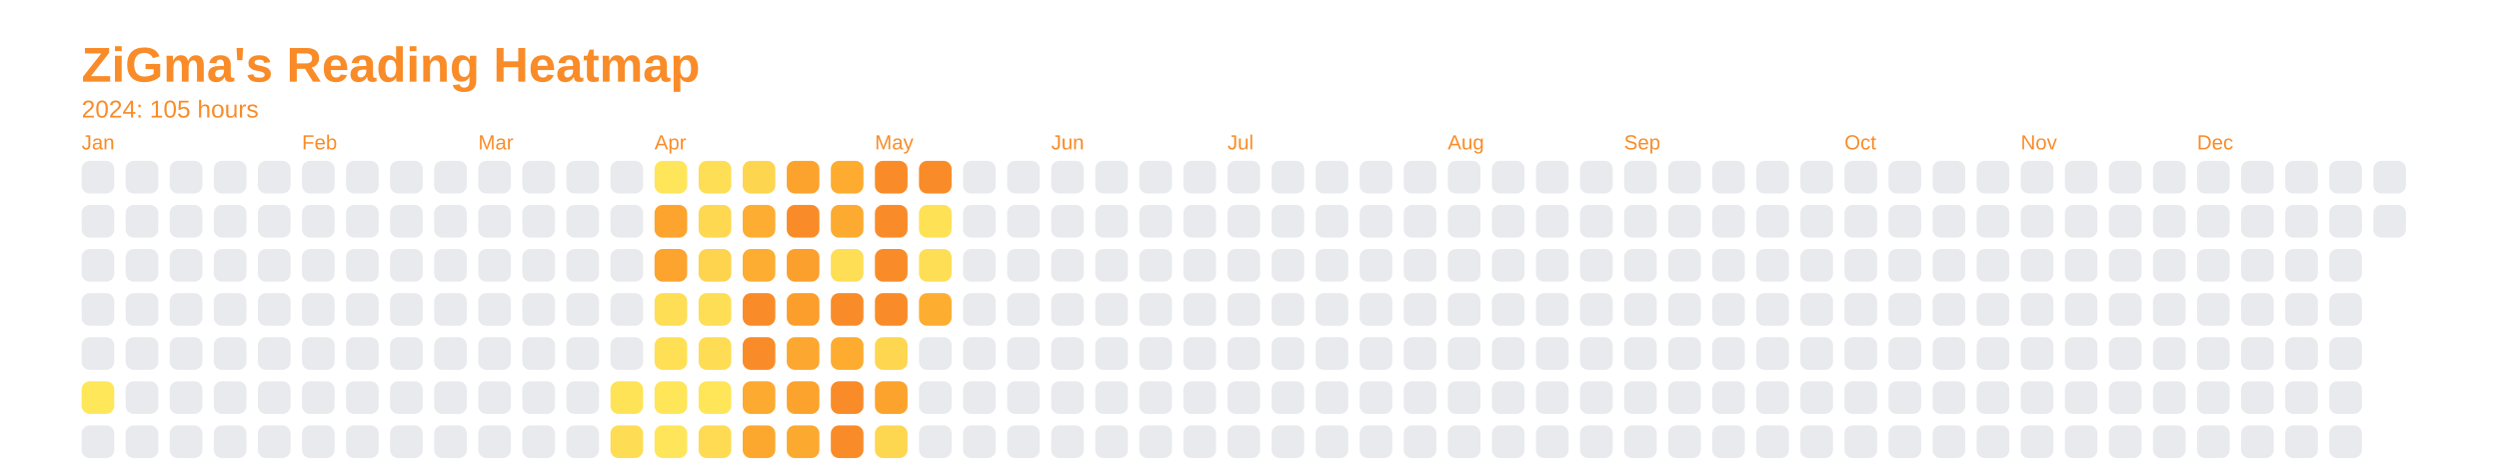
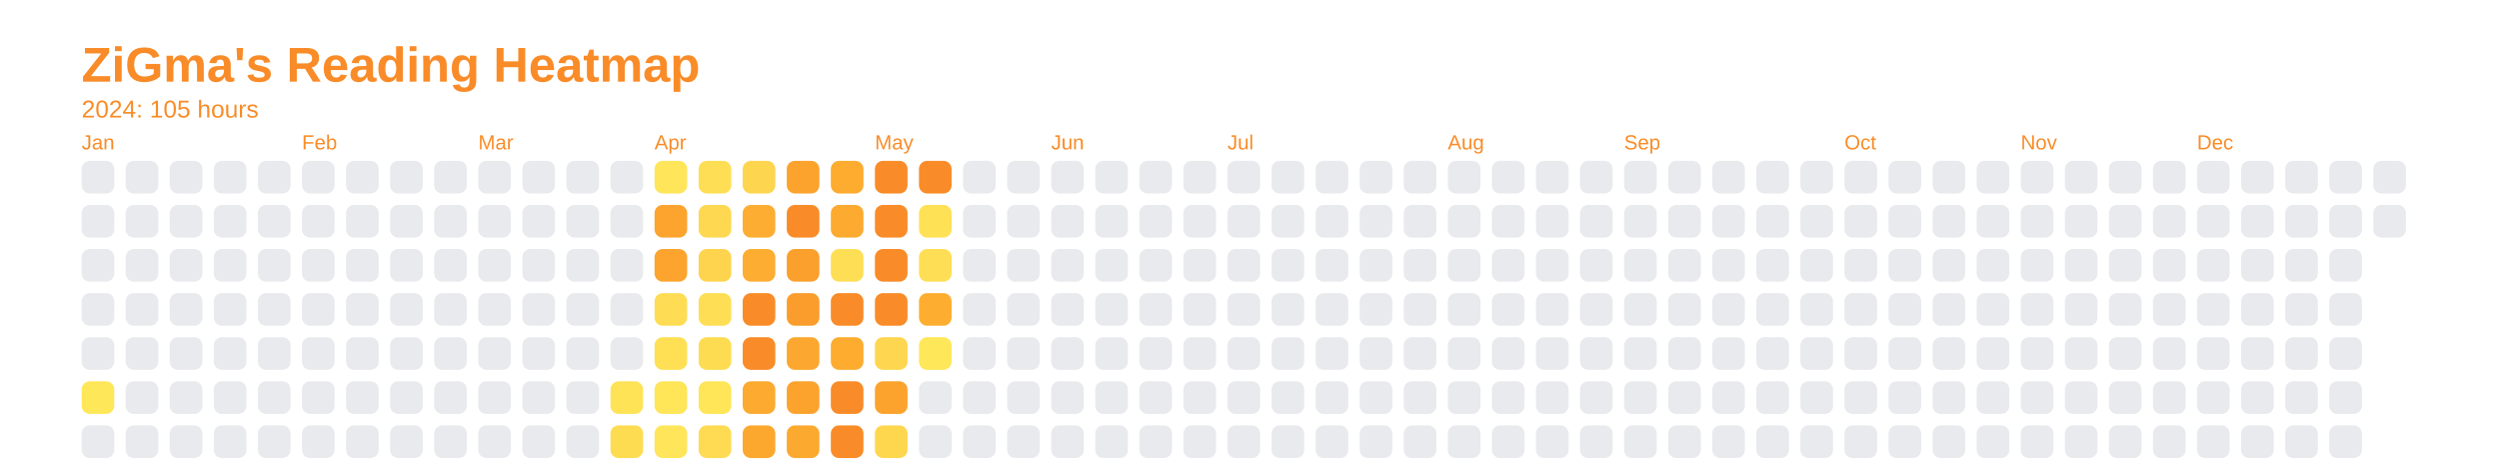
<svg xmlns="http://www.w3.org/2000/svg" baseProfile="full" height="57.5mm" version="1.1" viewBox="0,0,306.2,57.5" width="306.2mm">
  <defs />
  <rect fill="none" height="57.5" width="306.2" x="0" y="0" />
  <text fill="#f98c28" style="font-size:6px; font-family:Arial; font-weight:bold;" x="10" y="10">ZiGma's Reading Heatmap</text>
  <text fill="#f98c28" style="font-size:3px; font-family:Arial;" x="10" y="14.4">2024: 105 hours</text>
  <text fill="#f98c28" style="font-size:2.5px; font-family:Arial" x="10" y="18.3">Jan</text>
  <rect fill="#e8eaed" height="4" rx="1" ry="1" width="4" x="10" y="19.7" />
  <rect fill="#e8eaed" height="4" rx="1" ry="1" width="4" x="10" y="25.1" />
  <rect fill="#e8eaed" height="4" rx="1" ry="1" width="4" x="10" y="30.5" />
  <rect fill="#e8eaed" height="4" rx="1" ry="1" width="4" x="10" y="35.9" />
  <rect fill="#e8eaed" height="4" rx="1" ry="1" width="4" x="10" y="41.3" />
  <rect fill="#ffe75a" height="4" rx="1" ry="1" width="4" x="10" y="46.7" />
  <rect fill="#e8eaed" height="4" rx="1" ry="1" width="4" x="10" y="52.1" />
  <rect fill="#e8eaed" height="4" rx="1" ry="1" width="4" x="15.4" y="19.7" />
  <rect fill="#e8eaed" height="4" rx="1" ry="1" width="4" x="15.4" y="25.1" />
  <rect fill="#e8eaed" height="4" rx="1" ry="1" width="4" x="15.4" y="30.5" />
  <rect fill="#e8eaed" height="4" rx="1" ry="1" width="4" x="15.4" y="35.9" />
  <rect fill="#e8eaed" height="4" rx="1" ry="1" width="4" x="15.4" y="41.3" />
  <rect fill="#e8eaed" height="4" rx="1" ry="1" width="4" x="15.4" y="46.7" />
  <rect fill="#e8eaed" height="4" rx="1" ry="1" width="4" x="15.4" y="52.1" />
  <rect fill="#e8eaed" height="4" rx="1" ry="1" width="4" x="20.8" y="19.7" />
  <rect fill="#e8eaed" height="4" rx="1" ry="1" width="4" x="20.8" y="25.1" />
  <rect fill="#e8eaed" height="4" rx="1" ry="1" width="4" x="20.8" y="30.5" />
  <rect fill="#e8eaed" height="4" rx="1" ry="1" width="4" x="20.8" y="35.9" />
  <rect fill="#e8eaed" height="4" rx="1" ry="1" width="4" x="20.8" y="41.3" />
  <rect fill="#e8eaed" height="4" rx="1" ry="1" width="4" x="20.8" y="46.7" />
  <rect fill="#e8eaed" height="4" rx="1" ry="1" width="4" x="20.8" y="52.1" />
  <rect fill="#e8eaed" height="4" rx="1" ry="1" width="4" x="26.2" y="19.7" />
  <rect fill="#e8eaed" height="4" rx="1" ry="1" width="4" x="26.2" y="25.1" />
  <rect fill="#e8eaed" height="4" rx="1" ry="1" width="4" x="26.2" y="30.5" />
  <rect fill="#e8eaed" height="4" rx="1" ry="1" width="4" x="26.2" y="35.9" />
  <rect fill="#e8eaed" height="4" rx="1" ry="1" width="4" x="26.2" y="41.3" />
  <rect fill="#e8eaed" height="4" rx="1" ry="1" width="4" x="26.2" y="46.7" />
  <rect fill="#e8eaed" height="4" rx="1" ry="1" width="4" x="26.2" y="52.1" />
  <rect fill="#e8eaed" height="4" rx="1" ry="1" width="4" x="31.6" y="19.7" />
  <rect fill="#e8eaed" height="4" rx="1" ry="1" width="4" x="31.6" y="25.1" />
  <rect fill="#e8eaed" height="4" rx="1" ry="1" width="4" x="31.6" y="30.5" />
  <rect fill="#e8eaed" height="4" rx="1" ry="1" width="4" x="31.6" y="35.9" />
  <rect fill="#e8eaed" height="4" rx="1" ry="1" width="4" x="31.6" y="41.3" />
  <rect fill="#e8eaed" height="4" rx="1" ry="1" width="4" x="31.6" y="46.7" />
  <rect fill="#e8eaed" height="4" rx="1" ry="1" width="4" x="31.6" y="52.1" />
  <text fill="#f98c28" style="font-size:2.5px; font-family:Arial" x="37.0" y="18.3">Feb</text>
  <rect fill="#e8eaed" height="4" rx="1" ry="1" width="4" x="37.0" y="19.7" />
  <rect fill="#e8eaed" height="4" rx="1" ry="1" width="4" x="37.0" y="25.1" />
  <rect fill="#e8eaed" height="4" rx="1" ry="1" width="4" x="37.0" y="30.5" />
  <rect fill="#e8eaed" height="4" rx="1" ry="1" width="4" x="37.0" y="35.9" />
  <rect fill="#e8eaed" height="4" rx="1" ry="1" width="4" x="37.0" y="41.3" />
  <rect fill="#e8eaed" height="4" rx="1" ry="1" width="4" x="37.0" y="46.7" />
  <rect fill="#e8eaed" height="4" rx="1" ry="1" width="4" x="37.0" y="52.1" />
  <rect fill="#e8eaed" height="4" rx="1" ry="1" width="4" x="42.4" y="19.7" />
  <rect fill="#e8eaed" height="4" rx="1" ry="1" width="4" x="42.4" y="25.1" />
  <rect fill="#e8eaed" height="4" rx="1" ry="1" width="4" x="42.4" y="30.5" />
  <rect fill="#e8eaed" height="4" rx="1" ry="1" width="4" x="42.4" y="35.9" />
  <rect fill="#e8eaed" height="4" rx="1" ry="1" width="4" x="42.4" y="41.3" />
  <rect fill="#e8eaed" height="4" rx="1" ry="1" width="4" x="42.4" y="46.7" />
  <rect fill="#e8eaed" height="4" rx="1" ry="1" width="4" x="42.4" y="52.1" />
  <rect fill="#e8eaed" height="4" rx="1" ry="1" width="4" x="47.8" y="19.7" />
  <rect fill="#e8eaed" height="4" rx="1" ry="1" width="4" x="47.8" y="25.1" />
  <rect fill="#e8eaed" height="4" rx="1" ry="1" width="4" x="47.8" y="30.5" />
  <rect fill="#e8eaed" height="4" rx="1" ry="1" width="4" x="47.8" y="35.9" />
  <rect fill="#e8eaed" height="4" rx="1" ry="1" width="4" x="47.8" y="41.3" />
  <rect fill="#e8eaed" height="4" rx="1" ry="1" width="4" x="47.8" y="46.7" />
  <rect fill="#e8eaed" height="4" rx="1" ry="1" width="4" x="47.8" y="52.1" />
  <rect fill="#e8eaed" height="4" rx="1" ry="1" width="4" x="53.2" y="19.7" />
  <rect fill="#e8eaed" height="4" rx="1" ry="1" width="4" x="53.2" y="25.1" />
  <rect fill="#e8eaed" height="4" rx="1" ry="1" width="4" x="53.2" y="30.5" />
  <rect fill="#e8eaed" height="4" rx="1" ry="1" width="4" x="53.2" y="35.9" />
  <rect fill="#e8eaed" height="4" rx="1" ry="1" width="4" x="53.2" y="41.3" />
  <rect fill="#e8eaed" height="4" rx="1" ry="1" width="4" x="53.2" y="46.7" />
  <rect fill="#e8eaed" height="4" rx="1" ry="1" width="4" x="53.2" y="52.1" />
  <text fill="#f98c28" style="font-size:2.5px; font-family:Arial" x="58.6" y="18.3">Mar</text>
  <rect fill="#e8eaed" height="4" rx="1" ry="1" width="4" x="58.6" y="19.7" />
  <rect fill="#e8eaed" height="4" rx="1" ry="1" width="4" x="58.6" y="25.1" />
  <rect fill="#e8eaed" height="4" rx="1" ry="1" width="4" x="58.6" y="30.5" />
  <rect fill="#e8eaed" height="4" rx="1" ry="1" width="4" x="58.6" y="35.9" />
  <rect fill="#e8eaed" height="4" rx="1" ry="1" width="4" x="58.6" y="41.3" />
  <rect fill="#e8eaed" height="4" rx="1" ry="1" width="4" x="58.6" y="46.7" />
  <rect fill="#e8eaed" height="4" rx="1" ry="1" width="4" x="58.6" y="52.1" />
  <rect fill="#e8eaed" height="4" rx="1" ry="1" width="4" x="64" y="19.7" />
  <rect fill="#e8eaed" height="4" rx="1" ry="1" width="4" x="64" y="25.1" />
  <rect fill="#e8eaed" height="4" rx="1" ry="1" width="4" x="64" y="30.5" />
  <rect fill="#e8eaed" height="4" rx="1" ry="1" width="4" x="64" y="35.9" />
  <rect fill="#e8eaed" height="4" rx="1" ry="1" width="4" x="64" y="41.3" />
  <rect fill="#e8eaed" height="4" rx="1" ry="1" width="4" x="64" y="46.7" />
  <rect fill="#e8eaed" height="4" rx="1" ry="1" width="4" x="64" y="52.1" />
  <rect fill="#e8eaed" height="4" rx="1" ry="1" width="4" x="69.4" y="19.7" />
  <rect fill="#e8eaed" height="4" rx="1" ry="1" width="4" x="69.4" y="25.1" />
  <rect fill="#e8eaed" height="4" rx="1" ry="1" width="4" x="69.4" y="30.5" />
  <rect fill="#e8eaed" height="4" rx="1" ry="1" width="4" x="69.4" y="35.9" />
  <rect fill="#e8eaed" height="4" rx="1" ry="1" width="4" x="69.4" y="41.3" />
  <rect fill="#e8eaed" height="4" rx="1" ry="1" width="4" x="69.4" y="46.7" />
  <rect fill="#e8eaed" height="4" rx="1" ry="1" width="4" x="69.4" y="52.1" />
  <rect fill="#e8eaed" height="4" rx="1" ry="1" width="4" x="74.8" y="19.7" />
  <rect fill="#e8eaed" height="4" rx="1" ry="1" width="4" x="74.8" y="25.1" />
  <rect fill="#e8eaed" height="4" rx="1" ry="1" width="4" x="74.8" y="30.5" />
  <rect fill="#e8eaed" height="4" rx="1" ry="1" width="4" x="74.8" y="35.9" />
  <rect fill="#e8eaed" height="4" rx="1" ry="1" width="4" x="74.8" y="41.3" />
  <rect fill="#ffe357" height="4" rx="1" ry="1" width="4" x="74.8" y="46.7" />
-   <rect fill="#fedc53" height="4" rx="1" ry="1" width="4" x="74.8" y="52.1" />
+   <rect fill="#fedc52" height="4" rx="1" ry="1" width="4" x="74.8" y="52.1" />
  <text fill="#f98c28" style="font-size:2.5px; font-family:Arial" x="80.2" y="18.3">Apr</text>
  <rect fill="#ffe559" height="4" rx="1" ry="1" width="4" x="80.2" y="19.7" />
  <rect fill="#fca42e" height="4" rx="1" ry="1" width="4" x="80.2" y="25.1" />
  <rect fill="#fca42e" height="4" rx="1" ry="1" width="4" x="80.2" y="30.5" />
-   <rect fill="#fede54" height="4" rx="1" ry="1" width="4" x="80.2" y="35.9" />
+   <rect fill="#fedd54" height="4" rx="1" ry="1" width="4" x="80.2" y="35.9" />
  <rect fill="#ffe055" height="4" rx="1" ry="1" width="4" x="80.2" y="41.3" />
  <rect fill="#ffe558" height="4" rx="1" ry="1" width="4" x="80.2" y="46.7" />
  <rect fill="#ffe559" height="4" rx="1" ry="1" width="4" x="80.2" y="52.1" />
  <rect fill="#fede54" height="4" rx="1" ry="1" width="4" x="85.6" y="19.7" />
  <rect fill="#fed850" height="4" rx="1" ry="1" width="4" x="85.6" y="25.1" />
  <rect fill="#fed34d" height="4" rx="1" ry="1" width="4" x="85.6" y="30.5" />
  <rect fill="#fede54" height="4" rx="1" ry="1" width="4" x="85.6" y="35.9" />
-   <rect fill="#fedc53" height="4" rx="1" ry="1" width="4" x="85.6" y="41.3" />
+   <rect fill="#fedc52" height="4" rx="1" ry="1" width="4" x="85.6" y="41.3" />
  <rect fill="#ffe558" height="4" rx="1" ry="1" width="4" x="85.6" y="46.7" />
  <rect fill="#fedb52" height="4" rx="1" ry="1" width="4" x="85.6" y="52.1" />
  <rect fill="#fed54e" height="4" rx="1" ry="1" width="4" x="91" y="19.7" />
  <rect fill="#fdad31" height="4" rx="1" ry="1" width="4" x="91" y="25.1" />
  <rect fill="#fdad31" height="4" rx="1" ry="1" width="4" x="91" y="30.5" />
  <rect fill="#f98c28" height="4" rx="1" ry="1" width="4" x="91" y="35.9" />
  <rect fill="#f98c28" height="4" rx="1" ry="1" width="4" x="91" y="41.3" />
  <rect fill="#fcaa30" height="4" rx="1" ry="1" width="4" x="91" y="46.7" />
  <rect fill="#fca82f" height="4" rx="1" ry="1" width="4" x="91" y="52.1" />
  <rect fill="#fca32e" height="4" rx="1" ry="1" width="4" x="96.4" y="19.7" />
  <rect fill="#f98c28" height="4" rx="1" ry="1" width="4" x="96.4" y="25.1" />
  <rect fill="#fba02d" height="4" rx="1" ry="1" width="4" x="96.4" y="30.5" />
-   <rect fill="#fb9e2c" height="4" rx="1" ry="1" width="4" x="96.4" y="35.9" />
+   <rect fill="#fb9d2c" height="4" rx="1" ry="1" width="4" x="96.4" y="35.9" />
  <rect fill="#fca72f" height="4" rx="1" ry="1" width="4" x="96.4" y="41.3" />
  <rect fill="#fca32e" height="4" rx="1" ry="1" width="4" x="96.4" y="46.7" />
  <rect fill="#fca930" height="4" rx="1" ry="1" width="4" x="96.4" y="52.1" />
  <rect fill="#fdac30" height="4" rx="1" ry="1" width="4" x="101.8" y="19.7" />
  <rect fill="#fcab30" height="4" rx="1" ry="1" width="4" x="101.8" y="25.1" />
  <rect fill="#fede54" height="4" rx="1" ry="1" width="4" x="101.8" y="30.5" />
  <rect fill="#f98c28" height="4" rx="1" ry="1" width="4" x="101.8" y="35.9" />
  <rect fill="#fdac30" height="4" rx="1" ry="1" width="4" x="101.8" y="41.3" />
  <rect fill="#f98c28" height="4" rx="1" ry="1" width="4" x="101.8" y="46.7" />
  <rect fill="#f98c28" height="4" rx="1" ry="1" width="4" x="101.8" y="52.1" />
  <text fill="#f98c28" style="font-size:2.5px; font-family:Arial" x="107.2" y="18.3">May</text>
  <rect fill="#f98c28" height="4" rx="1" ry="1" width="4" x="107.2" y="19.7" />
  <rect fill="#f98c28" height="4" rx="1" ry="1" width="4" x="107.2" y="25.1" />
  <rect fill="#f98c28" height="4" rx="1" ry="1" width="4" x="107.2" y="30.5" />
  <rect fill="#f98c28" height="4" rx="1" ry="1" width="4" x="107.2" y="35.9" />
  <rect fill="#fed64f" height="4" rx="1" ry="1" width="4" x="107.2" y="41.3" />
  <rect fill="#fca32e" height="4" rx="1" ry="1" width="4" x="107.2" y="46.7" />
-   <rect fill="#fed750" height="4" rx="1" ry="1" width="4" x="107.2" y="52.1" />
+   <rect fill="#fed74f" height="4" rx="1" ry="1" width="4" x="107.2" y="52.1" />
  <rect fill="#f98c28" height="4" rx="1" ry="1" width="4" x="112.6" y="19.7" />
  <rect fill="#ffe156" height="4" rx="1" ry="1" width="4" x="112.6" y="25.1" />
  <rect fill="#fede54" height="4" rx="1" ry="1" width="4" x="112.6" y="30.5" />
  <rect fill="#fdae31" height="4" rx="1" ry="1" width="4" x="112.6" y="35.9" />
-   <rect fill="#e8eaed" height="4" rx="1" ry="1" width="4" x="112.6" y="41.3" />
+   <rect fill="#ffe75a" height="4" rx="1" ry="1" width="4" x="112.6" y="41.3" />
  <rect fill="#e8eaed" height="4" rx="1" ry="1" width="4" x="112.6" y="46.7" />
  <rect fill="#e8eaed" height="4" rx="1" ry="1" width="4" x="112.6" y="52.1" />
  <rect fill="#e8eaed" height="4" rx="1" ry="1" width="4" x="118" y="19.7" />
  <rect fill="#e8eaed" height="4" rx="1" ry="1" width="4" x="118" y="25.1" />
  <rect fill="#e8eaed" height="4" rx="1" ry="1" width="4" x="118" y="30.5" />
  <rect fill="#e8eaed" height="4" rx="1" ry="1" width="4" x="118" y="35.9" />
  <rect fill="#e8eaed" height="4" rx="1" ry="1" width="4" x="118" y="41.3" />
  <rect fill="#e8eaed" height="4" rx="1" ry="1" width="4" x="118" y="46.7" />
  <rect fill="#e8eaed" height="4" rx="1" ry="1" width="4" x="118" y="52.1" />
  <rect fill="#e8eaed" height="4" rx="1" ry="1" width="4" x="123.4" y="19.7" />
  <rect fill="#e8eaed" height="4" rx="1" ry="1" width="4" x="123.4" y="25.1" />
  <rect fill="#e8eaed" height="4" rx="1" ry="1" width="4" x="123.4" y="30.5" />
  <rect fill="#e8eaed" height="4" rx="1" ry="1" width="4" x="123.4" y="35.9" />
  <rect fill="#e8eaed" height="4" rx="1" ry="1" width="4" x="123.4" y="41.3" />
  <rect fill="#e8eaed" height="4" rx="1" ry="1" width="4" x="123.4" y="46.7" />
  <rect fill="#e8eaed" height="4" rx="1" ry="1" width="4" x="123.4" y="52.1" />
  <text fill="#f98c28" style="font-size:2.5px; font-family:Arial" x="128.8" y="18.3">Jun</text>
  <rect fill="#e8eaed" height="4" rx="1" ry="1" width="4" x="128.8" y="19.7" />
  <rect fill="#e8eaed" height="4" rx="1" ry="1" width="4" x="128.8" y="25.1" />
  <rect fill="#e8eaed" height="4" rx="1" ry="1" width="4" x="128.8" y="30.5" />
  <rect fill="#e8eaed" height="4" rx="1" ry="1" width="4" x="128.8" y="35.9" />
  <rect fill="#e8eaed" height="4" rx="1" ry="1" width="4" x="128.8" y="41.3" />
  <rect fill="#e8eaed" height="4" rx="1" ry="1" width="4" x="128.8" y="46.7" />
  <rect fill="#e8eaed" height="4" rx="1" ry="1" width="4" x="128.8" y="52.1" />
  <rect fill="#e8eaed" height="4" rx="1" ry="1" width="4" x="134.2" y="19.7" />
  <rect fill="#e8eaed" height="4" rx="1" ry="1" width="4" x="134.2" y="25.1" />
  <rect fill="#e8eaed" height="4" rx="1" ry="1" width="4" x="134.2" y="30.5" />
  <rect fill="#e8eaed" height="4" rx="1" ry="1" width="4" x="134.2" y="35.9" />
  <rect fill="#e8eaed" height="4" rx="1" ry="1" width="4" x="134.2" y="41.3" />
  <rect fill="#e8eaed" height="4" rx="1" ry="1" width="4" x="134.2" y="46.7" />
  <rect fill="#e8eaed" height="4" rx="1" ry="1" width="4" x="134.2" y="52.1" />
  <rect fill="#e8eaed" height="4" rx="1" ry="1" width="4" x="139.6" y="19.7" />
  <rect fill="#e8eaed" height="4" rx="1" ry="1" width="4" x="139.6" y="25.1" />
  <rect fill="#e8eaed" height="4" rx="1" ry="1" width="4" x="139.6" y="30.5" />
  <rect fill="#e8eaed" height="4" rx="1" ry="1" width="4" x="139.6" y="35.9" />
  <rect fill="#e8eaed" height="4" rx="1" ry="1" width="4" x="139.6" y="41.3" />
  <rect fill="#e8eaed" height="4" rx="1" ry="1" width="4" x="139.6" y="46.7" />
  <rect fill="#e8eaed" height="4" rx="1" ry="1" width="4" x="139.6" y="52.1" />
  <rect fill="#e8eaed" height="4" rx="1" ry="1" width="4" x="145" y="19.7" />
  <rect fill="#e8eaed" height="4" rx="1" ry="1" width="4" x="145" y="25.1" />
  <rect fill="#e8eaed" height="4" rx="1" ry="1" width="4" x="145" y="30.5" />
  <rect fill="#e8eaed" height="4" rx="1" ry="1" width="4" x="145" y="35.9" />
  <rect fill="#e8eaed" height="4" rx="1" ry="1" width="4" x="145" y="41.3" />
  <rect fill="#e8eaed" height="4" rx="1" ry="1" width="4" x="145" y="46.7" />
  <rect fill="#e8eaed" height="4" rx="1" ry="1" width="4" x="145" y="52.1" />
  <text fill="#f98c28" style="font-size:2.5px; font-family:Arial" x="150.4" y="18.3">Jul</text>
  <rect fill="#e8eaed" height="4" rx="1" ry="1" width="4" x="150.4" y="19.7" />
  <rect fill="#e8eaed" height="4" rx="1" ry="1" width="4" x="150.4" y="25.1" />
  <rect fill="#e8eaed" height="4" rx="1" ry="1" width="4" x="150.4" y="30.5" />
  <rect fill="#e8eaed" height="4" rx="1" ry="1" width="4" x="150.4" y="35.9" />
  <rect fill="#e8eaed" height="4" rx="1" ry="1" width="4" x="150.4" y="41.3" />
  <rect fill="#e8eaed" height="4" rx="1" ry="1" width="4" x="150.4" y="46.7" />
  <rect fill="#e8eaed" height="4" rx="1" ry="1" width="4" x="150.4" y="52.1" />
  <rect fill="#e8eaed" height="4" rx="1" ry="1" width="4" x="155.8" y="19.7" />
  <rect fill="#e8eaed" height="4" rx="1" ry="1" width="4" x="155.8" y="25.1" />
  <rect fill="#e8eaed" height="4" rx="1" ry="1" width="4" x="155.8" y="30.5" />
  <rect fill="#e8eaed" height="4" rx="1" ry="1" width="4" x="155.8" y="35.9" />
  <rect fill="#e8eaed" height="4" rx="1" ry="1" width="4" x="155.8" y="41.3" />
  <rect fill="#e8eaed" height="4" rx="1" ry="1" width="4" x="155.8" y="46.7" />
  <rect fill="#e8eaed" height="4" rx="1" ry="1" width="4" x="155.8" y="52.1" />
  <rect fill="#e8eaed" height="4" rx="1" ry="1" width="4" x="161.2" y="19.7" />
  <rect fill="#e8eaed" height="4" rx="1" ry="1" width="4" x="161.2" y="25.1" />
  <rect fill="#e8eaed" height="4" rx="1" ry="1" width="4" x="161.2" y="30.5" />
  <rect fill="#e8eaed" height="4" rx="1" ry="1" width="4" x="161.2" y="35.9" />
  <rect fill="#e8eaed" height="4" rx="1" ry="1" width="4" x="161.2" y="41.3" />
  <rect fill="#e8eaed" height="4" rx="1" ry="1" width="4" x="161.2" y="46.7" />
  <rect fill="#e8eaed" height="4" rx="1" ry="1" width="4" x="161.2" y="52.1" />
  <rect fill="#e8eaed" height="4" rx="1" ry="1" width="4" x="166.6" y="19.7" />
  <rect fill="#e8eaed" height="4" rx="1" ry="1" width="4" x="166.6" y="25.1" />
  <rect fill="#e8eaed" height="4" rx="1" ry="1" width="4" x="166.6" y="30.5" />
  <rect fill="#e8eaed" height="4" rx="1" ry="1" width="4" x="166.6" y="35.9" />
  <rect fill="#e8eaed" height="4" rx="1" ry="1" width="4" x="166.6" y="41.3" />
  <rect fill="#e8eaed" height="4" rx="1" ry="1" width="4" x="166.6" y="46.7" />
  <rect fill="#e8eaed" height="4" rx="1" ry="1" width="4" x="166.6" y="52.1" />
  <rect fill="#e8eaed" height="4" rx="1" ry="1" width="4" x="172" y="19.7" />
  <rect fill="#e8eaed" height="4" rx="1" ry="1" width="4" x="172" y="25.1" />
  <rect fill="#e8eaed" height="4" rx="1" ry="1" width="4" x="172" y="30.5" />
  <rect fill="#e8eaed" height="4" rx="1" ry="1" width="4" x="172" y="35.9" />
  <rect fill="#e8eaed" height="4" rx="1" ry="1" width="4" x="172" y="41.3" />
  <rect fill="#e8eaed" height="4" rx="1" ry="1" width="4" x="172" y="46.7" />
  <rect fill="#e8eaed" height="4" rx="1" ry="1" width="4" x="172" y="52.1" />
  <text fill="#f98c28" style="font-size:2.5px; font-family:Arial" x="177.4" y="18.3">Aug</text>
  <rect fill="#e8eaed" height="4" rx="1" ry="1" width="4" x="177.4" y="19.7" />
  <rect fill="#e8eaed" height="4" rx="1" ry="1" width="4" x="177.4" y="25.1" />
  <rect fill="#e8eaed" height="4" rx="1" ry="1" width="4" x="177.4" y="30.5" />
  <rect fill="#e8eaed" height="4" rx="1" ry="1" width="4" x="177.4" y="35.9" />
  <rect fill="#e8eaed" height="4" rx="1" ry="1" width="4" x="177.4" y="41.3" />
  <rect fill="#e8eaed" height="4" rx="1" ry="1" width="4" x="177.4" y="46.7" />
  <rect fill="#e8eaed" height="4" rx="1" ry="1" width="4" x="177.4" y="52.1" />
  <rect fill="#e8eaed" height="4" rx="1" ry="1" width="4" x="182.8" y="19.7" />
  <rect fill="#e8eaed" height="4" rx="1" ry="1" width="4" x="182.8" y="25.1" />
  <rect fill="#e8eaed" height="4" rx="1" ry="1" width="4" x="182.8" y="30.5" />
  <rect fill="#e8eaed" height="4" rx="1" ry="1" width="4" x="182.8" y="35.9" />
  <rect fill="#e8eaed" height="4" rx="1" ry="1" width="4" x="182.8" y="41.3" />
  <rect fill="#e8eaed" height="4" rx="1" ry="1" width="4" x="182.8" y="46.7" />
  <rect fill="#e8eaed" height="4" rx="1" ry="1" width="4" x="182.8" y="52.1" />
  <rect fill="#e8eaed" height="4" rx="1" ry="1" width="4" x="188.2" y="19.7" />
  <rect fill="#e8eaed" height="4" rx="1" ry="1" width="4" x="188.2" y="25.1" />
  <rect fill="#e8eaed" height="4" rx="1" ry="1" width="4" x="188.2" y="30.5" />
  <rect fill="#e8eaed" height="4" rx="1" ry="1" width="4" x="188.2" y="35.9" />
  <rect fill="#e8eaed" height="4" rx="1" ry="1" width="4" x="188.2" y="41.3" />
  <rect fill="#e8eaed" height="4" rx="1" ry="1" width="4" x="188.2" y="46.7" />
  <rect fill="#e8eaed" height="4" rx="1" ry="1" width="4" x="188.2" y="52.1" />
  <rect fill="#e8eaed" height="4" rx="1" ry="1" width="4" x="193.6" y="19.7" />
  <rect fill="#e8eaed" height="4" rx="1" ry="1" width="4" x="193.6" y="25.1" />
  <rect fill="#e8eaed" height="4" rx="1" ry="1" width="4" x="193.6" y="30.5" />
  <rect fill="#e8eaed" height="4" rx="1" ry="1" width="4" x="193.6" y="35.9" />
  <rect fill="#e8eaed" height="4" rx="1" ry="1" width="4" x="193.6" y="41.3" />
  <rect fill="#e8eaed" height="4" rx="1" ry="1" width="4" x="193.6" y="46.7" />
  <rect fill="#e8eaed" height="4" rx="1" ry="1" width="4" x="193.6" y="52.1" />
  <text fill="#f98c28" style="font-size:2.5px; font-family:Arial" x="199" y="18.3">Sep</text>
  <rect fill="#e8eaed" height="4" rx="1" ry="1" width="4" x="199" y="19.7" />
  <rect fill="#e8eaed" height="4" rx="1" ry="1" width="4" x="199" y="25.1" />
  <rect fill="#e8eaed" height="4" rx="1" ry="1" width="4" x="199" y="30.5" />
  <rect fill="#e8eaed" height="4" rx="1" ry="1" width="4" x="199" y="35.9" />
  <rect fill="#e8eaed" height="4" rx="1" ry="1" width="4" x="199" y="41.3" />
  <rect fill="#e8eaed" height="4" rx="1" ry="1" width="4" x="199" y="46.7" />
  <rect fill="#e8eaed" height="4" rx="1" ry="1" width="4" x="199" y="52.1" />
  <rect fill="#e8eaed" height="4" rx="1" ry="1" width="4" x="204.4" y="19.7" />
  <rect fill="#e8eaed" height="4" rx="1" ry="1" width="4" x="204.4" y="25.1" />
  <rect fill="#e8eaed" height="4" rx="1" ry="1" width="4" x="204.4" y="30.5" />
  <rect fill="#e8eaed" height="4" rx="1" ry="1" width="4" x="204.4" y="35.9" />
  <rect fill="#e8eaed" height="4" rx="1" ry="1" width="4" x="204.4" y="41.3" />
  <rect fill="#e8eaed" height="4" rx="1" ry="1" width="4" x="204.4" y="46.7" />
  <rect fill="#e8eaed" height="4" rx="1" ry="1" width="4" x="204.4" y="52.1" />
  <rect fill="#e8eaed" height="4" rx="1" ry="1" width="4" x="209.8" y="19.7" />
  <rect fill="#e8eaed" height="4" rx="1" ry="1" width="4" x="209.8" y="25.1" />
  <rect fill="#e8eaed" height="4" rx="1" ry="1" width="4" x="209.8" y="30.5" />
  <rect fill="#e8eaed" height="4" rx="1" ry="1" width="4" x="209.8" y="35.9" />
  <rect fill="#e8eaed" height="4" rx="1" ry="1" width="4" x="209.8" y="41.3" />
  <rect fill="#e8eaed" height="4" rx="1" ry="1" width="4" x="209.8" y="46.7" />
  <rect fill="#e8eaed" height="4" rx="1" ry="1" width="4" x="209.8" y="52.1" />
  <rect fill="#e8eaed" height="4" rx="1" ry="1" width="4" x="215.2" y="19.7" />
  <rect fill="#e8eaed" height="4" rx="1" ry="1" width="4" x="215.2" y="25.1" />
  <rect fill="#e8eaed" height="4" rx="1" ry="1" width="4" x="215.2" y="30.5" />
  <rect fill="#e8eaed" height="4" rx="1" ry="1" width="4" x="215.2" y="35.9" />
  <rect fill="#e8eaed" height="4" rx="1" ry="1" width="4" x="215.2" y="41.3" />
  <rect fill="#e8eaed" height="4" rx="1" ry="1" width="4" x="215.2" y="46.7" />
  <rect fill="#e8eaed" height="4" rx="1" ry="1" width="4" x="215.2" y="52.1" />
  <rect fill="#e8eaed" height="4" rx="1" ry="1" width="4" x="220.6" y="19.7" />
  <rect fill="#e8eaed" height="4" rx="1" ry="1" width="4" x="220.6" y="25.1" />
  <rect fill="#e8eaed" height="4" rx="1" ry="1" width="4" x="220.6" y="30.5" />
  <rect fill="#e8eaed" height="4" rx="1" ry="1" width="4" x="220.6" y="35.9" />
  <rect fill="#e8eaed" height="4" rx="1" ry="1" width="4" x="220.6" y="41.3" />
  <rect fill="#e8eaed" height="4" rx="1" ry="1" width="4" x="220.6" y="46.7" />
  <rect fill="#e8eaed" height="4" rx="1" ry="1" width="4" x="220.6" y="52.1" />
  <text fill="#f98c28" style="font-size:2.5px; font-family:Arial" x="226" y="18.3">Oct</text>
  <rect fill="#e8eaed" height="4" rx="1" ry="1" width="4" x="226" y="19.7" />
  <rect fill="#e8eaed" height="4" rx="1" ry="1" width="4" x="226" y="25.1" />
  <rect fill="#e8eaed" height="4" rx="1" ry="1" width="4" x="226" y="30.5" />
  <rect fill="#e8eaed" height="4" rx="1" ry="1" width="4" x="226" y="35.9" />
  <rect fill="#e8eaed" height="4" rx="1" ry="1" width="4" x="226" y="41.3" />
  <rect fill="#e8eaed" height="4" rx="1" ry="1" width="4" x="226" y="46.7" />
  <rect fill="#e8eaed" height="4" rx="1" ry="1" width="4" x="226" y="52.1" />
  <rect fill="#e8eaed" height="4" rx="1" ry="1" width="4" x="231.4" y="19.7" />
  <rect fill="#e8eaed" height="4" rx="1" ry="1" width="4" x="231.4" y="25.1" />
  <rect fill="#e8eaed" height="4" rx="1" ry="1" width="4" x="231.4" y="30.5" />
  <rect fill="#e8eaed" height="4" rx="1" ry="1" width="4" x="231.4" y="35.9" />
  <rect fill="#e8eaed" height="4" rx="1" ry="1" width="4" x="231.4" y="41.3" />
  <rect fill="#e8eaed" height="4" rx="1" ry="1" width="4" x="231.4" y="46.7" />
  <rect fill="#e8eaed" height="4" rx="1" ry="1" width="4" x="231.4" y="52.1" />
  <rect fill="#e8eaed" height="4" rx="1" ry="1" width="4" x="236.8" y="19.7" />
  <rect fill="#e8eaed" height="4" rx="1" ry="1" width="4" x="236.8" y="25.1" />
  <rect fill="#e8eaed" height="4" rx="1" ry="1" width="4" x="236.8" y="30.5" />
  <rect fill="#e8eaed" height="4" rx="1" ry="1" width="4" x="236.8" y="35.9" />
  <rect fill="#e8eaed" height="4" rx="1" ry="1" width="4" x="236.8" y="41.3" />
  <rect fill="#e8eaed" height="4" rx="1" ry="1" width="4" x="236.8" y="46.7" />
  <rect fill="#e8eaed" height="4" rx="1" ry="1" width="4" x="236.8" y="52.1" />
  <rect fill="#e8eaed" height="4" rx="1" ry="1" width="4" x="242.2" y="19.7" />
  <rect fill="#e8eaed" height="4" rx="1" ry="1" width="4" x="242.2" y="25.1" />
  <rect fill="#e8eaed" height="4" rx="1" ry="1" width="4" x="242.2" y="30.5" />
  <rect fill="#e8eaed" height="4" rx="1" ry="1" width="4" x="242.2" y="35.9" />
  <rect fill="#e8eaed" height="4" rx="1" ry="1" width="4" x="242.2" y="41.3" />
  <rect fill="#e8eaed" height="4" rx="1" ry="1" width="4" x="242.2" y="46.7" />
  <rect fill="#e8eaed" height="4" rx="1" ry="1" width="4" x="242.2" y="52.1" />
  <text fill="#f98c28" style="font-size:2.5px; font-family:Arial" x="247.6" y="18.3">Nov</text>
  <rect fill="#e8eaed" height="4" rx="1" ry="1" width="4" x="247.6" y="19.7" />
  <rect fill="#e8eaed" height="4" rx="1" ry="1" width="4" x="247.6" y="25.1" />
  <rect fill="#e8eaed" height="4" rx="1" ry="1" width="4" x="247.6" y="30.5" />
  <rect fill="#e8eaed" height="4" rx="1" ry="1" width="4" x="247.6" y="35.9" />
  <rect fill="#e8eaed" height="4" rx="1" ry="1" width="4" x="247.6" y="41.3" />
  <rect fill="#e8eaed" height="4" rx="1" ry="1" width="4" x="247.6" y="46.7" />
  <rect fill="#e8eaed" height="4" rx="1" ry="1" width="4" x="247.6" y="52.1" />
  <rect fill="#e8eaed" height="4" rx="1" ry="1" width="4" x="253" y="19.7" />
  <rect fill="#e8eaed" height="4" rx="1" ry="1" width="4" x="253" y="25.1" />
  <rect fill="#e8eaed" height="4" rx="1" ry="1" width="4" x="253" y="30.5" />
  <rect fill="#e8eaed" height="4" rx="1" ry="1" width="4" x="253" y="35.9" />
  <rect fill="#e8eaed" height="4" rx="1" ry="1" width="4" x="253" y="41.3" />
  <rect fill="#e8eaed" height="4" rx="1" ry="1" width="4" x="253" y="46.7" />
  <rect fill="#e8eaed" height="4" rx="1" ry="1" width="4" x="253" y="52.1" />
  <rect fill="#e8eaed" height="4" rx="1" ry="1" width="4" x="258.4" y="19.7" />
  <rect fill="#e8eaed" height="4" rx="1" ry="1" width="4" x="258.4" y="25.1" />
  <rect fill="#e8eaed" height="4" rx="1" ry="1" width="4" x="258.4" y="30.5" />
  <rect fill="#e8eaed" height="4" rx="1" ry="1" width="4" x="258.4" y="35.9" />
  <rect fill="#e8eaed" height="4" rx="1" ry="1" width="4" x="258.4" y="41.3" />
  <rect fill="#e8eaed" height="4" rx="1" ry="1" width="4" x="258.4" y="46.7" />
  <rect fill="#e8eaed" height="4" rx="1" ry="1" width="4" x="258.4" y="52.1" />
  <rect fill="#e8eaed" height="4" rx="1" ry="1" width="4" x="263.8" y="19.7" />
  <rect fill="#e8eaed" height="4" rx="1" ry="1" width="4" x="263.8" y="25.1" />
  <rect fill="#e8eaed" height="4" rx="1" ry="1" width="4" x="263.8" y="30.5" />
  <rect fill="#e8eaed" height="4" rx="1" ry="1" width="4" x="263.8" y="35.9" />
  <rect fill="#e8eaed" height="4" rx="1" ry="1" width="4" x="263.8" y="41.3" />
  <rect fill="#e8eaed" height="4" rx="1" ry="1" width="4" x="263.8" y="46.7" />
  <rect fill="#e8eaed" height="4" rx="1" ry="1" width="4" x="263.8" y="52.1" />
  <text fill="#f98c28" style="font-size:2.5px; font-family:Arial" x="269.2" y="18.3">Dec</text>
  <rect fill="#e8eaed" height="4" rx="1" ry="1" width="4" x="269.2" y="19.7" />
  <rect fill="#e8eaed" height="4" rx="1" ry="1" width="4" x="269.2" y="25.1" />
  <rect fill="#e8eaed" height="4" rx="1" ry="1" width="4" x="269.2" y="30.5" />
  <rect fill="#e8eaed" height="4" rx="1" ry="1" width="4" x="269.2" y="35.9" />
  <rect fill="#e8eaed" height="4" rx="1" ry="1" width="4" x="269.2" y="41.3" />
  <rect fill="#e8eaed" height="4" rx="1" ry="1" width="4" x="269.2" y="46.7" />
  <rect fill="#e8eaed" height="4" rx="1" ry="1" width="4" x="269.2" y="52.1" />
  <rect fill="#e8eaed" height="4" rx="1" ry="1" width="4" x="274.6" y="19.7" />
  <rect fill="#e8eaed" height="4" rx="1" ry="1" width="4" x="274.6" y="25.1" />
  <rect fill="#e8eaed" height="4" rx="1" ry="1" width="4" x="274.6" y="30.5" />
  <rect fill="#e8eaed" height="4" rx="1" ry="1" width="4" x="274.6" y="35.9" />
  <rect fill="#e8eaed" height="4" rx="1" ry="1" width="4" x="274.6" y="41.3" />
  <rect fill="#e8eaed" height="4" rx="1" ry="1" width="4" x="274.6" y="46.7" />
  <rect fill="#e8eaed" height="4" rx="1" ry="1" width="4" x="274.6" y="52.1" />
  <rect fill="#e8eaed" height="4" rx="1" ry="1" width="4" x="280" y="19.7" />
  <rect fill="#e8eaed" height="4" rx="1" ry="1" width="4" x="280" y="25.1" />
  <rect fill="#e8eaed" height="4" rx="1" ry="1" width="4" x="280" y="30.5" />
  <rect fill="#e8eaed" height="4" rx="1" ry="1" width="4" x="280" y="35.9" />
  <rect fill="#e8eaed" height="4" rx="1" ry="1" width="4" x="280" y="41.3" />
  <rect fill="#e8eaed" height="4" rx="1" ry="1" width="4" x="280" y="46.7" />
  <rect fill="#e8eaed" height="4" rx="1" ry="1" width="4" x="280" y="52.1" />
  <rect fill="#e8eaed" height="4" rx="1" ry="1" width="4" x="285.4" y="19.7" />
  <rect fill="#e8eaed" height="4" rx="1" ry="1" width="4" x="285.4" y="25.1" />
  <rect fill="#e8eaed" height="4" rx="1" ry="1" width="4" x="285.4" y="30.5" />
  <rect fill="#e8eaed" height="4" rx="1" ry="1" width="4" x="285.4" y="35.9" />
  <rect fill="#e8eaed" height="4" rx="1" ry="1" width="4" x="285.4" y="41.3" />
  <rect fill="#e8eaed" height="4" rx="1" ry="1" width="4" x="285.4" y="46.7" />
  <rect fill="#e8eaed" height="4" rx="1" ry="1" width="4" x="285.4" y="52.1" />
  <rect fill="#e8eaed" height="4" rx="1" ry="1" width="4" x="290.8" y="19.7" />
  <rect fill="#e8eaed" height="4" rx="1" ry="1" width="4" x="290.8" y="25.1" />
</svg>
